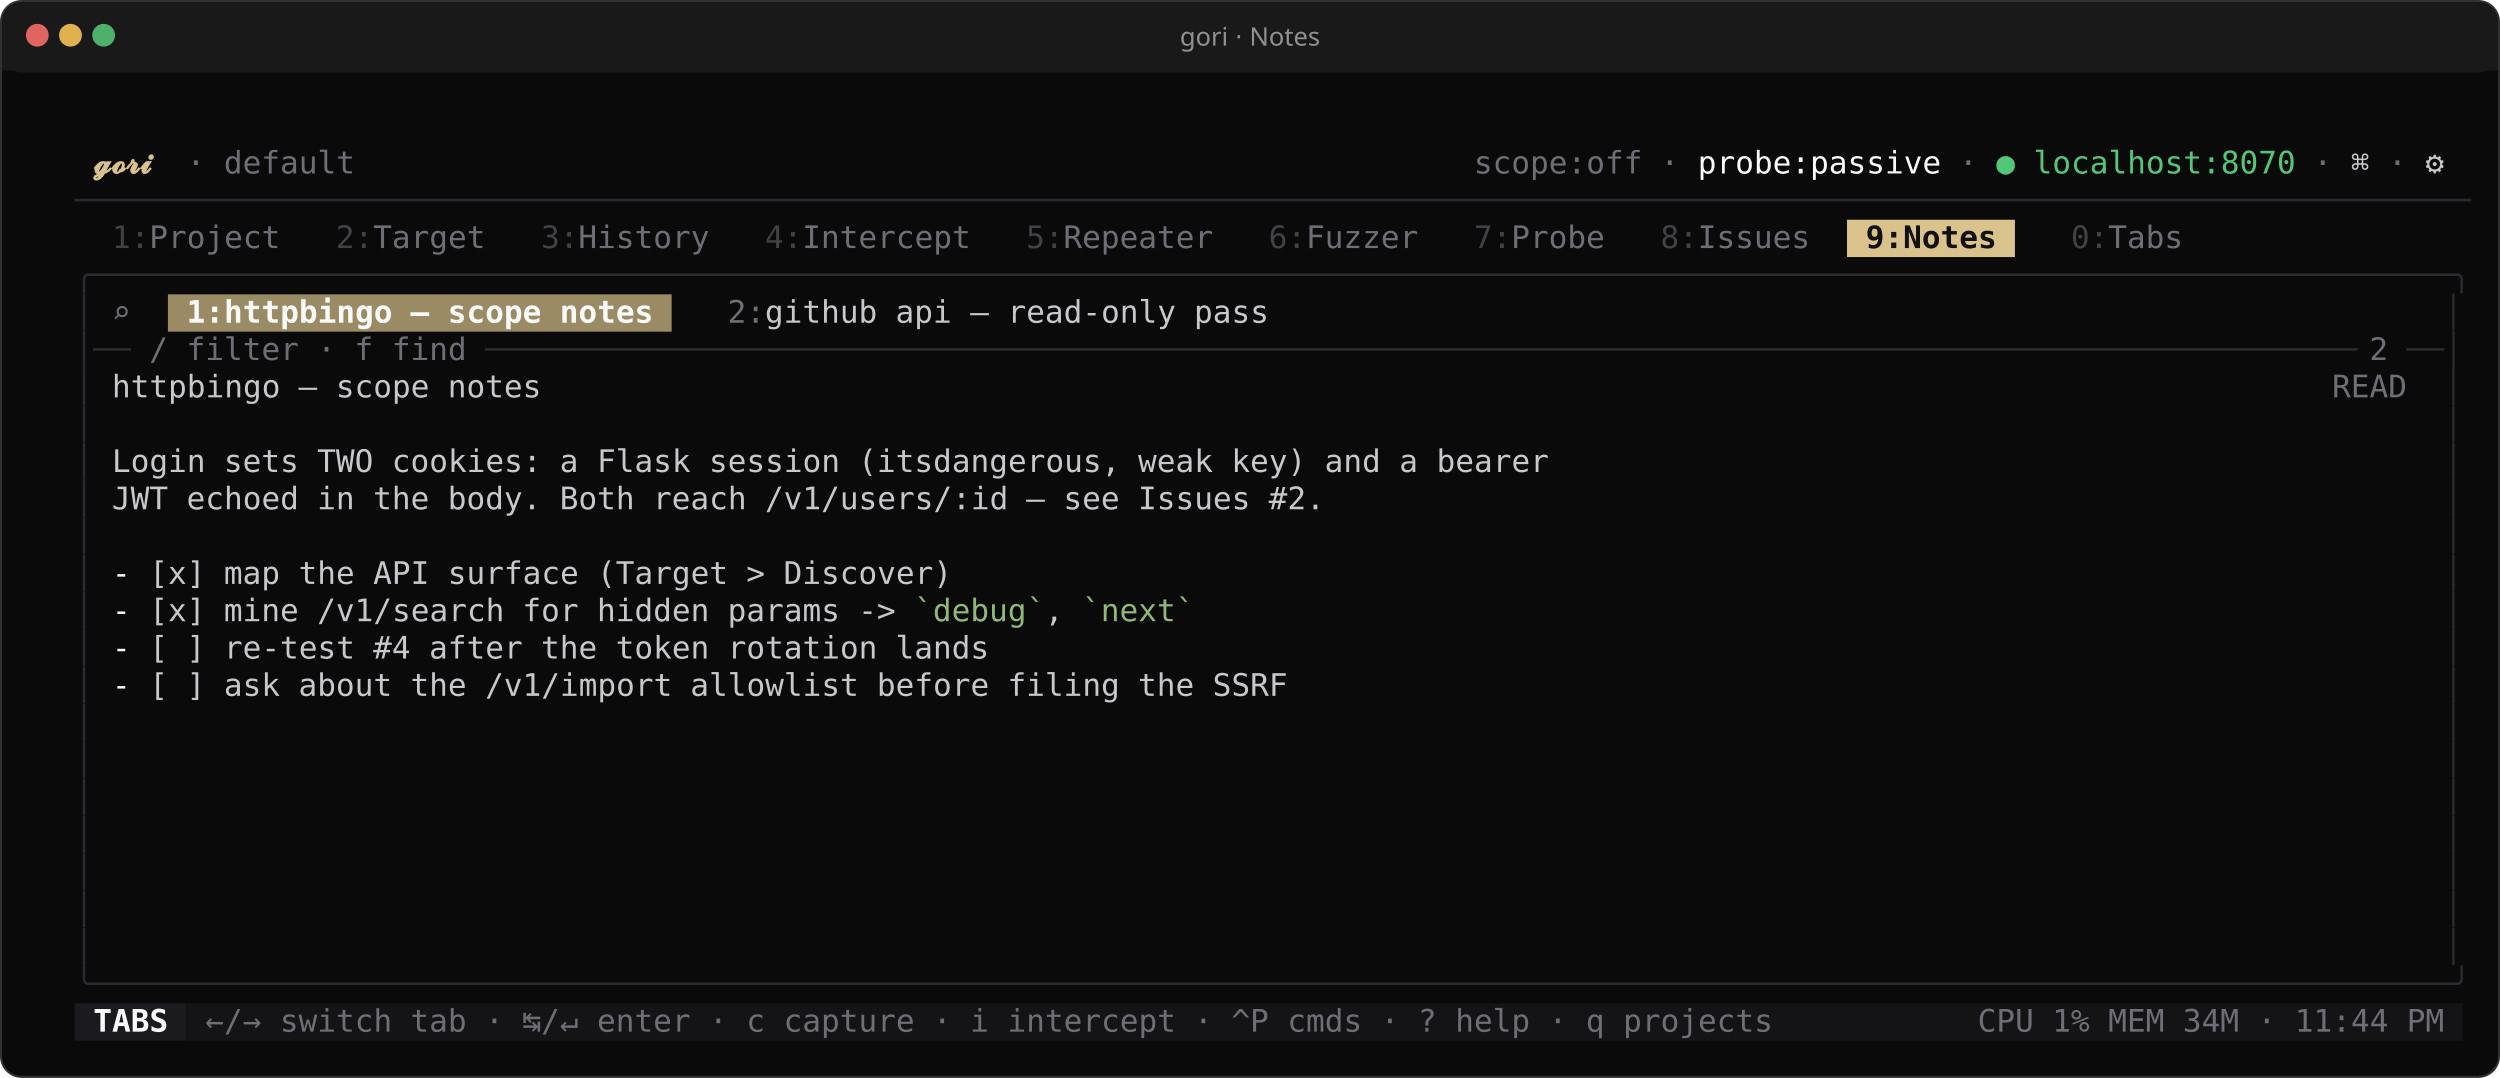
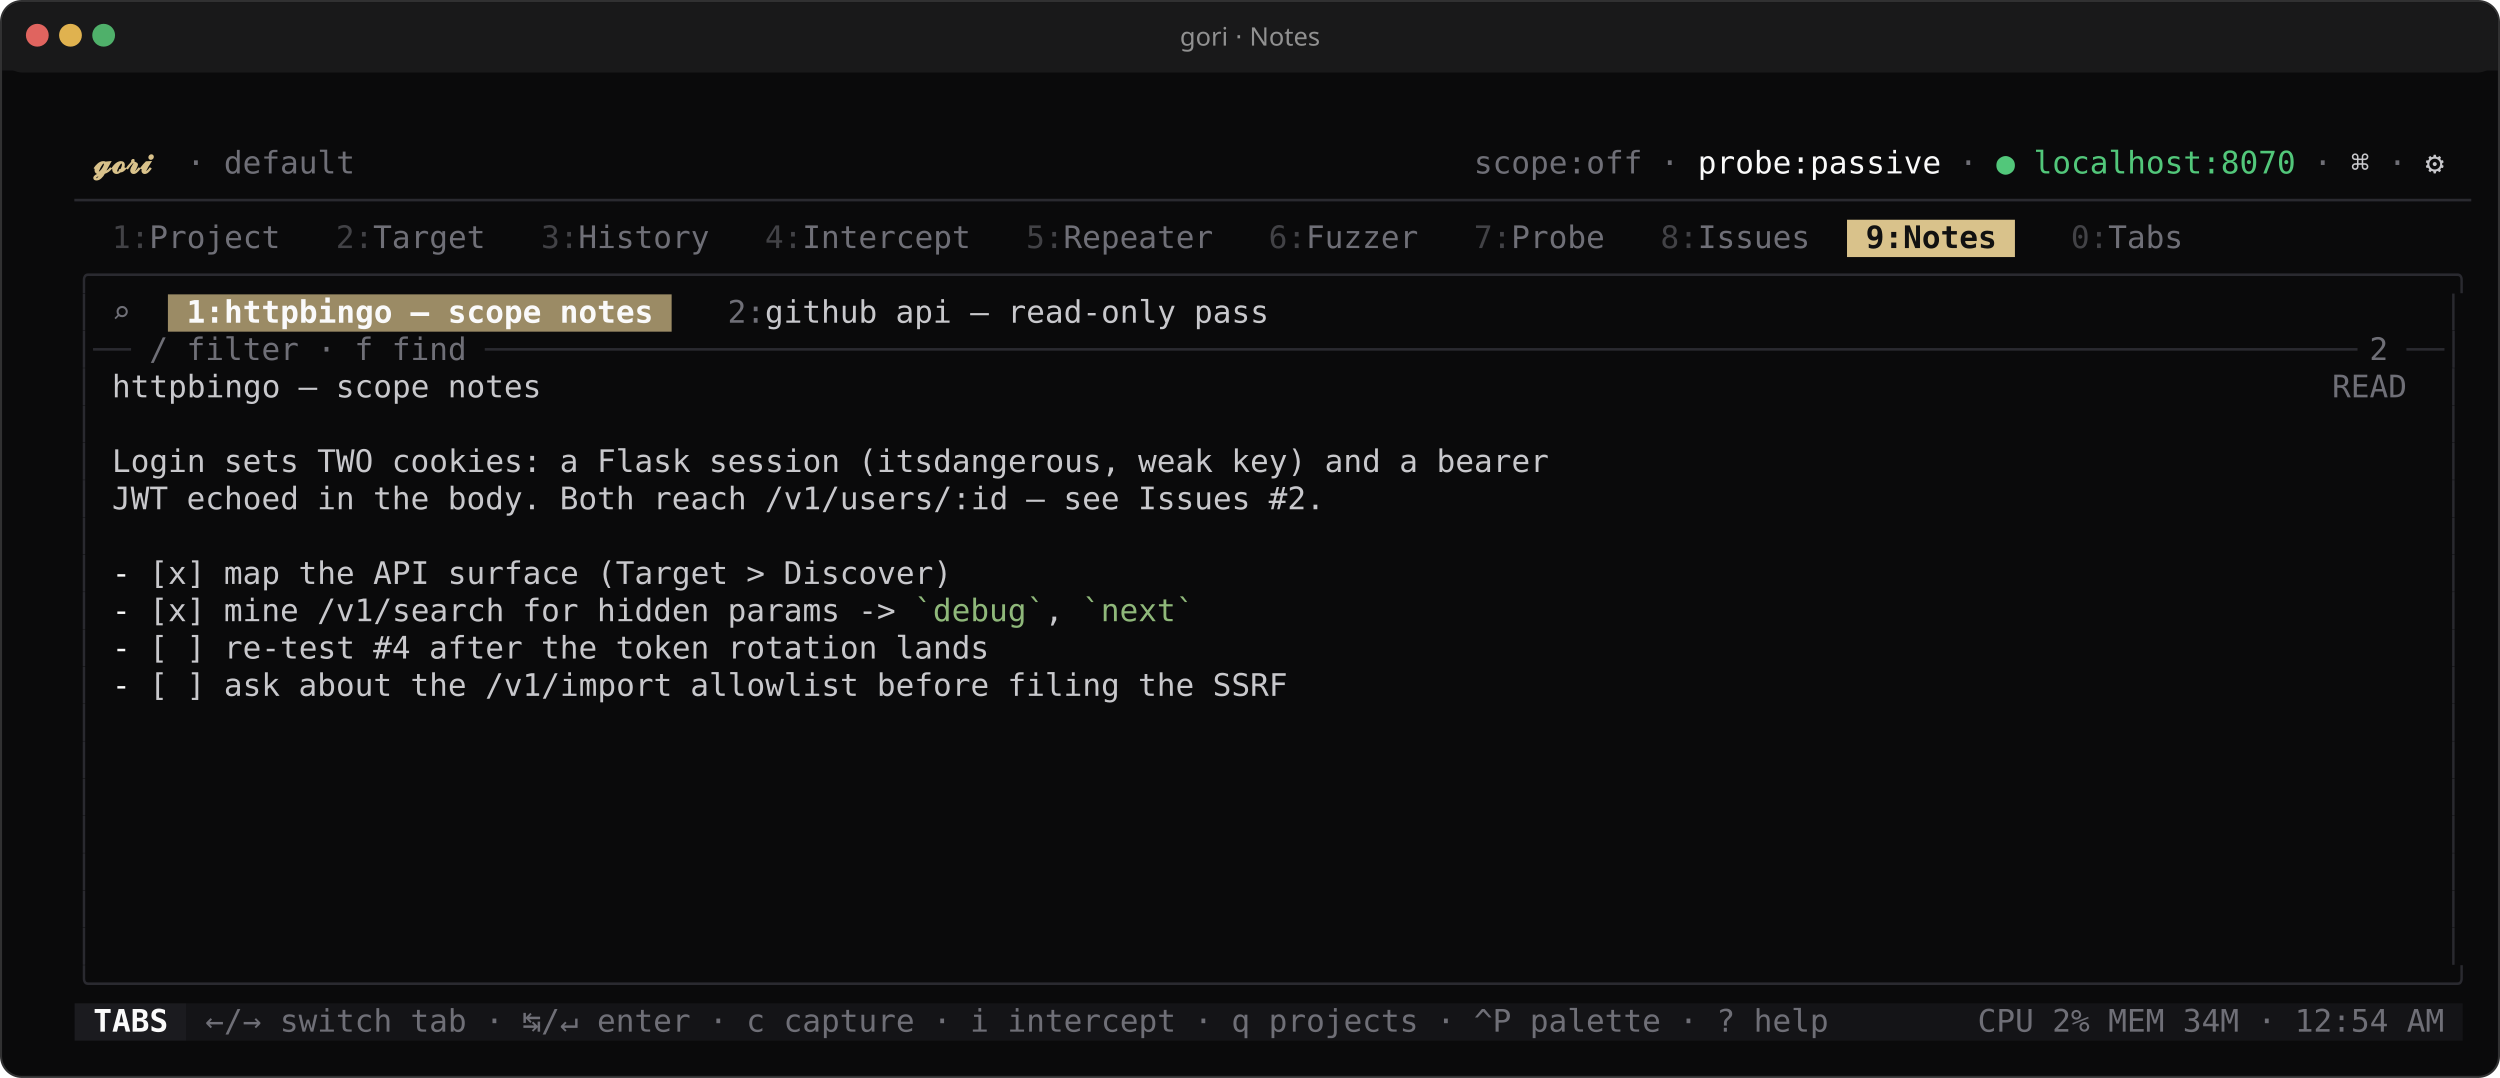
<svg xmlns="http://www.w3.org/2000/svg" width="1206" height="520" viewBox="0 0 1206.0 520.0" font-family="ui-monospace,'SF Mono','JetBrains Mono',Menlo,Consolas,monospace" font-size="15.0px" role="img" aria-label="gori · Notes">
  <rect x="0.5" y="0.5" width="1205.0" height="519.0" rx="10" ry="10" fill="#0a0a0b" stroke="#313132" stroke-width="1" />
  <rect x="1" y="1" width="1204.0" height="34.0" rx="10" ry="10" fill="#19191a" />
  <rect x="1" y="24.0" width="1204.0" height="10" fill="#19191a" />
  <circle cx="18.0" cy="17.0" r="5.5" fill="#e0645f" />
  <circle cx="34.0" cy="17.0" r="5.5" fill="#e0b24f" />
  <circle cx="50.0" cy="17.0" r="5.5" fill="#4fb06a" />
  <text x="603.0" y="22.0" text-anchor="middle" fill="#919191" font-family="'Apple Symbols','Segoe UI Symbol','Cambria Math','STIX Two Math','Noto Sans Math','DejaVu Sans',ui-monospace,'SF Mono','JetBrains Mono',Menlo,Consolas,monospace" font-size="12.3px">gori · Notes</text>
  <rect x="891.00" y="106.00" width="81.00" height="18.00" fill="#d9c28b" />
  <rect x="81.00" y="142.00" width="243.00" height="18.00" fill="#9b8b65" />
  <rect x="36.00" y="484.00" width="54.00" height="18.00" fill="#1b1b1f" />
  <rect x="90.00" y="484.00" width="1098.00" height="18.00" fill="#141417" />
  <text x="45.00" y="83.68" textLength="36.00" lengthAdjust="spacingAndGlyphs" fill="#d9c28b" font-weight="700" xml:space="preserve">𝓰𝓸𝓻𝓲</text>
-   <text x="90.00" y="83.68" textLength="9.00" lengthAdjust="spacingAndGlyphs" fill="#6e6e76" xml:space="preserve">·</text>
-   <text x="108.00" y="83.68" textLength="63.00" lengthAdjust="spacingAndGlyphs" fill="#6e6e76" xml:space="preserve">default</text>
-   <text x="711.00" y="83.68" textLength="81.00" lengthAdjust="spacingAndGlyphs" fill="#6e6e76" xml:space="preserve">scope:off</text>
-   <text x="801.00" y="83.68" textLength="9.00" lengthAdjust="spacingAndGlyphs" fill="#6e6e76" xml:space="preserve">·</text>
+   <text x="90.00" y="83.68" textLength="9.00" lengthAdjust="spacingAndGlyphs" fill="#6f6f77" xml:space="preserve">·</text>
+   <text x="108.00" y="83.68" textLength="63.00" lengthAdjust="spacingAndGlyphs" fill="#6f6f77" xml:space="preserve">default</text>
+   <text x="711.00" y="83.68" textLength="81.00" lengthAdjust="spacingAndGlyphs" fill="#6f6f77" xml:space="preserve">scope:off</text>
+   <text x="801.00" y="83.68" textLength="9.00" lengthAdjust="spacingAndGlyphs" fill="#6f6f77" xml:space="preserve">·</text>
  <text x="819.00" y="83.68" textLength="117.00" lengthAdjust="spacingAndGlyphs" fill="#fafafa" xml:space="preserve">probe:passive</text>
-   <text x="945.00" y="83.68" textLength="9.00" lengthAdjust="spacingAndGlyphs" fill="#6e6e76" xml:space="preserve">·</text>
+   <text x="945.00" y="83.68" textLength="9.00" lengthAdjust="spacingAndGlyphs" fill="#6f6f77" xml:space="preserve">·</text>
  <text x="963.00" y="83.68" textLength="9.00" lengthAdjust="spacingAndGlyphs" fill="#52c77a" xml:space="preserve">●</text>
  <text x="981.00" y="83.68" textLength="126.00" lengthAdjust="spacingAndGlyphs" fill="#52c77a" xml:space="preserve">localhost:8070</text>
-   <text x="1116.00" y="83.68" textLength="9.00" lengthAdjust="spacingAndGlyphs" fill="#6e6e76" xml:space="preserve">·</text>
+   <text x="1116.00" y="83.68" textLength="9.00" lengthAdjust="spacingAndGlyphs" fill="#6f6f77" xml:space="preserve">·</text>
  <text x="1134.00" y="83.68" textLength="9.00" lengthAdjust="spacingAndGlyphs" fill="#c8c8cc" xml:space="preserve">⌘</text>
-   <text x="1152.00" y="83.68" textLength="9.00" lengthAdjust="spacingAndGlyphs" fill="#6e6e76" xml:space="preserve">·</text>
+   <text x="1152.00" y="83.68" textLength="9.00" lengthAdjust="spacingAndGlyphs" fill="#6f6f77" xml:space="preserve">·</text>
  <text x="1170.00" y="83.68" textLength="9.00" lengthAdjust="spacingAndGlyphs" fill="#c8c8cc" xml:space="preserve">⚙</text>
  <text x="36.00" y="101.68" textLength="1152.00" lengthAdjust="spacingAndGlyphs" fill="#2a2a30" xml:space="preserve">────────────────────────────────────────────────────────────────────────────────────────────────────────────────────────────────</text>
-   <text x="54.00" y="119.68" textLength="18.00" lengthAdjust="spacingAndGlyphs" fill="#414146" xml:space="preserve">1:</text>
-   <text x="72.00" y="119.68" textLength="63.00" lengthAdjust="spacingAndGlyphs" fill="#6e6e76" xml:space="preserve">Project</text>
-   <text x="162.00" y="119.68" textLength="18.00" lengthAdjust="spacingAndGlyphs" fill="#414146" xml:space="preserve">2:</text>
-   <text x="180.00" y="119.68" textLength="54.00" lengthAdjust="spacingAndGlyphs" fill="#6e6e76" xml:space="preserve">Target</text>
-   <text x="261.00" y="119.68" textLength="18.00" lengthAdjust="spacingAndGlyphs" fill="#414146" xml:space="preserve">3:</text>
-   <text x="279.00" y="119.68" textLength="63.00" lengthAdjust="spacingAndGlyphs" fill="#6e6e76" xml:space="preserve">History</text>
-   <text x="369.00" y="119.68" textLength="18.00" lengthAdjust="spacingAndGlyphs" fill="#414146" xml:space="preserve">4:</text>
-   <text x="387.00" y="119.68" textLength="81.00" lengthAdjust="spacingAndGlyphs" fill="#6e6e76" xml:space="preserve">Intercept</text>
-   <text x="495.00" y="119.68" textLength="18.00" lengthAdjust="spacingAndGlyphs" fill="#414146" xml:space="preserve">5:</text>
-   <text x="513.00" y="119.68" textLength="72.00" lengthAdjust="spacingAndGlyphs" fill="#6e6e76" xml:space="preserve">Repeater</text>
-   <text x="612.00" y="119.68" textLength="18.00" lengthAdjust="spacingAndGlyphs" fill="#414146" xml:space="preserve">6:</text>
-   <text x="630.00" y="119.68" textLength="54.00" lengthAdjust="spacingAndGlyphs" fill="#6e6e76" xml:space="preserve">Fuzzer</text>
-   <text x="711.00" y="119.68" textLength="18.00" lengthAdjust="spacingAndGlyphs" fill="#414146" xml:space="preserve">7:</text>
-   <text x="729.00" y="119.68" textLength="45.00" lengthAdjust="spacingAndGlyphs" fill="#6e6e76" xml:space="preserve">Probe</text>
-   <text x="801.00" y="119.68" textLength="18.00" lengthAdjust="spacingAndGlyphs" fill="#414146" xml:space="preserve">8:</text>
-   <text x="819.00" y="119.68" textLength="54.00" lengthAdjust="spacingAndGlyphs" fill="#6e6e76" xml:space="preserve">Issues</text>
+   <text x="54.00" y="119.68" textLength="18.00" lengthAdjust="spacingAndGlyphs" fill="#424246" xml:space="preserve">1:</text>
+   <text x="72.00" y="119.68" textLength="63.00" lengthAdjust="spacingAndGlyphs" fill="#6f6f77" xml:space="preserve">Project</text>
+   <text x="162.00" y="119.68" textLength="18.00" lengthAdjust="spacingAndGlyphs" fill="#424246" xml:space="preserve">2:</text>
+   <text x="180.00" y="119.68" textLength="54.00" lengthAdjust="spacingAndGlyphs" fill="#6f6f77" xml:space="preserve">Target</text>
+   <text x="261.00" y="119.68" textLength="18.00" lengthAdjust="spacingAndGlyphs" fill="#424246" xml:space="preserve">3:</text>
+   <text x="279.00" y="119.68" textLength="63.00" lengthAdjust="spacingAndGlyphs" fill="#6f6f77" xml:space="preserve">History</text>
+   <text x="369.00" y="119.68" textLength="18.00" lengthAdjust="spacingAndGlyphs" fill="#424246" xml:space="preserve">4:</text>
+   <text x="387.00" y="119.68" textLength="81.00" lengthAdjust="spacingAndGlyphs" fill="#6f6f77" xml:space="preserve">Intercept</text>
+   <text x="495.00" y="119.68" textLength="18.00" lengthAdjust="spacingAndGlyphs" fill="#424246" xml:space="preserve">5:</text>
+   <text x="513.00" y="119.68" textLength="72.00" lengthAdjust="spacingAndGlyphs" fill="#6f6f77" xml:space="preserve">Repeater</text>
+   <text x="612.00" y="119.68" textLength="18.00" lengthAdjust="spacingAndGlyphs" fill="#424246" xml:space="preserve">6:</text>
+   <text x="630.00" y="119.68" textLength="54.00" lengthAdjust="spacingAndGlyphs" fill="#6f6f77" xml:space="preserve">Fuzzer</text>
+   <text x="711.00" y="119.68" textLength="18.00" lengthAdjust="spacingAndGlyphs" fill="#424246" xml:space="preserve">7:</text>
+   <text x="729.00" y="119.68" textLength="45.00" lengthAdjust="spacingAndGlyphs" fill="#6f6f77" xml:space="preserve">Probe</text>
+   <text x="801.00" y="119.68" textLength="18.00" lengthAdjust="spacingAndGlyphs" fill="#424246" xml:space="preserve">8:</text>
+   <text x="819.00" y="119.68" textLength="54.00" lengthAdjust="spacingAndGlyphs" fill="#6f6f77" xml:space="preserve">Issues</text>
  <text x="900.00" y="119.68" textLength="63.00" lengthAdjust="spacingAndGlyphs" fill="#111111" font-weight="700" xml:space="preserve">9:Notes</text>
-   <text x="999.00" y="119.68" textLength="18.00" lengthAdjust="spacingAndGlyphs" fill="#414146" xml:space="preserve">0:</text>
-   <text x="1017.00" y="119.68" textLength="36.00" lengthAdjust="spacingAndGlyphs" fill="#6e6e76" xml:space="preserve">Tabs</text>
+   <text x="999.00" y="119.68" textLength="18.00" lengthAdjust="spacingAndGlyphs" fill="#424246" xml:space="preserve">0:</text>
+   <text x="1017.00" y="119.68" textLength="36.00" lengthAdjust="spacingAndGlyphs" fill="#6f6f77" xml:space="preserve">Tabs</text>
  <text x="36.00" y="137.68" textLength="1152.00" lengthAdjust="spacingAndGlyphs" fill="#2a2a30" xml:space="preserve">╭──────────────────────────────────────────────────────────────────────────────────────────────────────────────────────────────╮</text>
  <text x="36.00" y="155.68" textLength="9.00" lengthAdjust="spacingAndGlyphs" fill="#2a2a30" xml:space="preserve">│</text>
-   <text x="54.00" y="155.68" textLength="9.00" lengthAdjust="spacingAndGlyphs" fill="#6e6e76" xml:space="preserve">⌕</text>
+   <text x="54.00" y="155.68" textLength="9.00" lengthAdjust="spacingAndGlyphs" fill="#6f6f77" xml:space="preserve">⌕</text>
  <text x="90.00" y="155.68" textLength="99.00" lengthAdjust="spacingAndGlyphs" fill="#fafafa" font-weight="700" xml:space="preserve">1:httpbingo</text>
  <text x="198.00" y="155.68" textLength="9.00" lengthAdjust="spacingAndGlyphs" fill="#fafafa" font-weight="700" xml:space="preserve">—</text>
  <text x="216.00" y="155.68" textLength="45.00" lengthAdjust="spacingAndGlyphs" fill="#fafafa" font-weight="700" xml:space="preserve">scope</text>
  <text x="270.00" y="155.68" textLength="45.00" lengthAdjust="spacingAndGlyphs" fill="#fafafa" font-weight="700" xml:space="preserve">notes</text>
-   <text x="351.00" y="155.68" textLength="18.00" lengthAdjust="spacingAndGlyphs" fill="#6e6e76" xml:space="preserve">2:</text>
+   <text x="351.00" y="155.68" textLength="18.00" lengthAdjust="spacingAndGlyphs" fill="#6f6f77" xml:space="preserve">2:</text>
  <text x="369.00" y="155.68" textLength="54.00" lengthAdjust="spacingAndGlyphs" fill="#c8c8cc" xml:space="preserve">github</text>
  <text x="432.00" y="155.68" textLength="27.00" lengthAdjust="spacingAndGlyphs" fill="#c8c8cc" xml:space="preserve">api</text>
  <text x="468.00" y="155.68" textLength="9.00" lengthAdjust="spacingAndGlyphs" fill="#c8c8cc" xml:space="preserve">—</text>
  <text x="486.00" y="155.68" textLength="81.00" lengthAdjust="spacingAndGlyphs" fill="#c8c8cc" xml:space="preserve">read-only</text>
  <text x="576.00" y="155.68" textLength="36.00" lengthAdjust="spacingAndGlyphs" fill="#c8c8cc" xml:space="preserve">pass</text>
  <text x="1179.00" y="155.68" textLength="9.00" lengthAdjust="spacingAndGlyphs" fill="#2a2a30" xml:space="preserve">│</text>
  <text x="36.00" y="173.68" textLength="27.00" lengthAdjust="spacingAndGlyphs" fill="#2a2a30" xml:space="preserve">│──</text>
-   <text x="72.00" y="173.68" textLength="9.00" lengthAdjust="spacingAndGlyphs" fill="#6e6e76" xml:space="preserve">/</text>
-   <text x="90.00" y="173.68" textLength="54.00" lengthAdjust="spacingAndGlyphs" fill="#6e6e76" xml:space="preserve">filter</text>
-   <text x="153.00" y="173.68" textLength="9.00" lengthAdjust="spacingAndGlyphs" fill="#6e6e76" xml:space="preserve">·</text>
-   <text x="171.00" y="173.68" textLength="9.00" lengthAdjust="spacingAndGlyphs" fill="#6e6e76" xml:space="preserve">f</text>
-   <text x="189.00" y="173.68" textLength="36.00" lengthAdjust="spacingAndGlyphs" fill="#6e6e76" xml:space="preserve">find</text>
+   <text x="72.00" y="173.68" textLength="9.00" lengthAdjust="spacingAndGlyphs" fill="#6f6f77" xml:space="preserve">/</text>
+   <text x="90.00" y="173.68" textLength="54.00" lengthAdjust="spacingAndGlyphs" fill="#6f6f77" xml:space="preserve">filter</text>
+   <text x="153.00" y="173.68" textLength="9.00" lengthAdjust="spacingAndGlyphs" fill="#6f6f77" xml:space="preserve">·</text>
+   <text x="171.00" y="173.68" textLength="9.00" lengthAdjust="spacingAndGlyphs" fill="#6f6f77" xml:space="preserve">f</text>
+   <text x="189.00" y="173.68" textLength="36.00" lengthAdjust="spacingAndGlyphs" fill="#6f6f77" xml:space="preserve">find</text>
  <text x="234.00" y="173.68" textLength="900.00" lengthAdjust="spacingAndGlyphs" fill="#2a2a30" xml:space="preserve">────────────────────────────────────────────────────────────────────────────────────────────────────</text>
-   <text x="1143.00" y="173.68" textLength="9.00" lengthAdjust="spacingAndGlyphs" fill="#6e6e76" xml:space="preserve">2</text>
+   <text x="1143.00" y="173.68" textLength="9.00" lengthAdjust="spacingAndGlyphs" fill="#6f6f77" xml:space="preserve">2</text>
  <text x="1161.00" y="173.68" textLength="27.00" lengthAdjust="spacingAndGlyphs" fill="#2a2a30" xml:space="preserve">──│</text>
  <text x="36.00" y="191.68" textLength="9.00" lengthAdjust="spacingAndGlyphs" fill="#2a2a30" xml:space="preserve">│</text>
  <text x="54.00" y="191.68" textLength="81.00" lengthAdjust="spacingAndGlyphs" fill="#c8c8cc" xml:space="preserve">httpbingo</text>
  <text x="144.00" y="191.68" textLength="9.00" lengthAdjust="spacingAndGlyphs" fill="#c8c8cc" xml:space="preserve">—</text>
  <text x="162.00" y="191.68" textLength="45.00" lengthAdjust="spacingAndGlyphs" fill="#c8c8cc" xml:space="preserve">scope</text>
  <text x="216.00" y="191.68" textLength="45.00" lengthAdjust="spacingAndGlyphs" fill="#c8c8cc" xml:space="preserve">notes</text>
-   <text x="1125.00" y="191.68" textLength="36.00" lengthAdjust="spacingAndGlyphs" fill="#6e6e76" xml:space="preserve">READ</text>
+   <text x="1125.00" y="191.68" textLength="36.00" lengthAdjust="spacingAndGlyphs" fill="#6f6f77" xml:space="preserve">READ</text>
  <text x="1179.00" y="191.68" textLength="9.00" lengthAdjust="spacingAndGlyphs" fill="#2a2a30" xml:space="preserve">│</text>
  <text x="36.00" y="209.68" textLength="9.00" lengthAdjust="spacingAndGlyphs" fill="#2a2a30" xml:space="preserve">│</text>
  <text x="1179.00" y="209.68" textLength="9.00" lengthAdjust="spacingAndGlyphs" fill="#2a2a30" xml:space="preserve">│</text>
  <text x="36.00" y="227.68" textLength="9.00" lengthAdjust="spacingAndGlyphs" fill="#2a2a30" xml:space="preserve">│</text>
  <text x="54.00" y="227.68" textLength="45.00" lengthAdjust="spacingAndGlyphs" fill="#c8c8cc" xml:space="preserve">Login</text>
  <text x="108.00" y="227.68" textLength="36.00" lengthAdjust="spacingAndGlyphs" fill="#c8c8cc" xml:space="preserve">sets</text>
  <text x="153.00" y="227.68" textLength="27.00" lengthAdjust="spacingAndGlyphs" fill="#c8c8cc" xml:space="preserve">TWO</text>
  <text x="189.00" y="227.68" textLength="72.00" lengthAdjust="spacingAndGlyphs" fill="#c8c8cc" xml:space="preserve">cookies:</text>
  <text x="270.00" y="227.68" textLength="9.00" lengthAdjust="spacingAndGlyphs" fill="#c8c8cc" xml:space="preserve">a</text>
  <text x="288.00" y="227.68" textLength="45.00" lengthAdjust="spacingAndGlyphs" fill="#c8c8cc" xml:space="preserve">Flask</text>
  <text x="342.00" y="227.68" textLength="63.00" lengthAdjust="spacingAndGlyphs" fill="#c8c8cc" xml:space="preserve">session</text>
  <text x="414.00" y="227.68" textLength="126.00" lengthAdjust="spacingAndGlyphs" fill="#c8c8cc" xml:space="preserve">(itsdangerous,</text>
  <text x="549.00" y="227.68" textLength="36.00" lengthAdjust="spacingAndGlyphs" fill="#c8c8cc" xml:space="preserve">weak</text>
  <text x="594.00" y="227.68" textLength="36.00" lengthAdjust="spacingAndGlyphs" fill="#c8c8cc" xml:space="preserve">key)</text>
  <text x="639.00" y="227.68" textLength="27.00" lengthAdjust="spacingAndGlyphs" fill="#c8c8cc" xml:space="preserve">and</text>
  <text x="675.00" y="227.68" textLength="9.00" lengthAdjust="spacingAndGlyphs" fill="#c8c8cc" xml:space="preserve">a</text>
  <text x="693.00" y="227.68" textLength="54.00" lengthAdjust="spacingAndGlyphs" fill="#c8c8cc" xml:space="preserve">bearer</text>
  <text x="1179.00" y="227.68" textLength="9.00" lengthAdjust="spacingAndGlyphs" fill="#2a2a30" xml:space="preserve">│</text>
  <text x="36.00" y="245.68" textLength="9.00" lengthAdjust="spacingAndGlyphs" fill="#2a2a30" xml:space="preserve">│</text>
  <text x="54.00" y="245.68" textLength="27.00" lengthAdjust="spacingAndGlyphs" fill="#c8c8cc" xml:space="preserve">JWT</text>
  <text x="90.00" y="245.68" textLength="54.00" lengthAdjust="spacingAndGlyphs" fill="#c8c8cc" xml:space="preserve">echoed</text>
  <text x="153.00" y="245.68" textLength="18.00" lengthAdjust="spacingAndGlyphs" fill="#c8c8cc" xml:space="preserve">in</text>
  <text x="180.00" y="245.68" textLength="27.00" lengthAdjust="spacingAndGlyphs" fill="#c8c8cc" xml:space="preserve">the</text>
  <text x="216.00" y="245.68" textLength="45.00" lengthAdjust="spacingAndGlyphs" fill="#c8c8cc" xml:space="preserve">body.</text>
  <text x="270.00" y="245.68" textLength="36.00" lengthAdjust="spacingAndGlyphs" fill="#c8c8cc" xml:space="preserve">Both</text>
  <text x="315.00" y="245.68" textLength="45.00" lengthAdjust="spacingAndGlyphs" fill="#c8c8cc" xml:space="preserve">reach</text>
  <text x="369.00" y="245.68" textLength="117.00" lengthAdjust="spacingAndGlyphs" fill="#c8c8cc" xml:space="preserve">/v1/users/:id</text>
  <text x="495.00" y="245.68" textLength="9.00" lengthAdjust="spacingAndGlyphs" fill="#c8c8cc" xml:space="preserve">—</text>
  <text x="513.00" y="245.68" textLength="27.00" lengthAdjust="spacingAndGlyphs" fill="#c8c8cc" xml:space="preserve">see</text>
  <text x="549.00" y="245.68" textLength="54.00" lengthAdjust="spacingAndGlyphs" fill="#c8c8cc" xml:space="preserve">Issues</text>
  <text x="612.00" y="245.68" textLength="27.00" lengthAdjust="spacingAndGlyphs" fill="#c8c8cc" xml:space="preserve">#2.</text>
  <text x="1179.00" y="245.68" textLength="9.00" lengthAdjust="spacingAndGlyphs" fill="#2a2a30" xml:space="preserve">│</text>
  <text x="36.00" y="263.68" textLength="9.00" lengthAdjust="spacingAndGlyphs" fill="#2a2a30" xml:space="preserve">│</text>
  <text x="1179.00" y="263.68" textLength="9.00" lengthAdjust="spacingAndGlyphs" fill="#2a2a30" xml:space="preserve">│</text>
  <text x="36.00" y="281.68" textLength="9.00" lengthAdjust="spacingAndGlyphs" fill="#2a2a30" xml:space="preserve">│</text>
  <text x="54.00" y="281.68" textLength="9.00" lengthAdjust="spacingAndGlyphs" fill="#fafafa" xml:space="preserve">-</text>
  <text x="72.00" y="281.68" textLength="27.00" lengthAdjust="spacingAndGlyphs" fill="#c8c8cc" xml:space="preserve">[x]</text>
  <text x="108.00" y="281.68" textLength="27.00" lengthAdjust="spacingAndGlyphs" fill="#c8c8cc" xml:space="preserve">map</text>
  <text x="144.00" y="281.68" textLength="27.00" lengthAdjust="spacingAndGlyphs" fill="#c8c8cc" xml:space="preserve">the</text>
  <text x="180.00" y="281.68" textLength="27.00" lengthAdjust="spacingAndGlyphs" fill="#c8c8cc" xml:space="preserve">API</text>
  <text x="216.00" y="281.68" textLength="63.00" lengthAdjust="spacingAndGlyphs" fill="#c8c8cc" xml:space="preserve">surface</text>
  <text x="288.00" y="281.68" textLength="63.00" lengthAdjust="spacingAndGlyphs" fill="#c8c8cc" xml:space="preserve">(Target</text>
  <text x="360.00" y="281.68" textLength="9.00" lengthAdjust="spacingAndGlyphs" fill="#c8c8cc" xml:space="preserve">&gt;</text>
  <text x="378.00" y="281.68" textLength="81.00" lengthAdjust="spacingAndGlyphs" fill="#c8c8cc" xml:space="preserve">Discover)</text>
  <text x="1179.00" y="281.68" textLength="9.00" lengthAdjust="spacingAndGlyphs" fill="#2a2a30" xml:space="preserve">│</text>
  <text x="36.00" y="299.68" textLength="9.00" lengthAdjust="spacingAndGlyphs" fill="#2a2a30" xml:space="preserve">│</text>
  <text x="54.00" y="299.68" textLength="9.00" lengthAdjust="spacingAndGlyphs" fill="#fafafa" xml:space="preserve">-</text>
  <text x="72.00" y="299.68" textLength="27.00" lengthAdjust="spacingAndGlyphs" fill="#c8c8cc" xml:space="preserve">[x]</text>
  <text x="108.00" y="299.68" textLength="36.00" lengthAdjust="spacingAndGlyphs" fill="#c8c8cc" xml:space="preserve">mine</text>
  <text x="153.00" y="299.68" textLength="90.00" lengthAdjust="spacingAndGlyphs" fill="#c8c8cc" xml:space="preserve">/v1/search</text>
  <text x="252.00" y="299.68" textLength="27.00" lengthAdjust="spacingAndGlyphs" fill="#c8c8cc" xml:space="preserve">for</text>
  <text x="288.00" y="299.68" textLength="54.00" lengthAdjust="spacingAndGlyphs" fill="#c8c8cc" xml:space="preserve">hidden</text>
  <text x="351.00" y="299.68" textLength="54.00" lengthAdjust="spacingAndGlyphs" fill="#c8c8cc" xml:space="preserve">params</text>
  <text x="414.00" y="299.68" textLength="18.00" lengthAdjust="spacingAndGlyphs" fill="#c8c8cc" xml:space="preserve">-&gt;</text>
  <text x="441.00" y="299.68" textLength="63.00" lengthAdjust="spacingAndGlyphs" fill="#8fb87a" xml:space="preserve">`debug`</text>
  <text x="504.00" y="299.68" textLength="9.00" lengthAdjust="spacingAndGlyphs" fill="#c8c8cc" xml:space="preserve">,</text>
  <text x="522.00" y="299.68" textLength="54.00" lengthAdjust="spacingAndGlyphs" fill="#8fb87a" xml:space="preserve">`next`</text>
  <text x="1179.00" y="299.68" textLength="9.00" lengthAdjust="spacingAndGlyphs" fill="#2a2a30" xml:space="preserve">│</text>
  <text x="36.00" y="317.68" textLength="9.00" lengthAdjust="spacingAndGlyphs" fill="#2a2a30" xml:space="preserve">│</text>
  <text x="54.00" y="317.68" textLength="9.00" lengthAdjust="spacingAndGlyphs" fill="#fafafa" xml:space="preserve">-</text>
  <text x="72.00" y="317.68" textLength="9.00" lengthAdjust="spacingAndGlyphs" fill="#c8c8cc" xml:space="preserve">[</text>
  <text x="90.00" y="317.68" textLength="9.00" lengthAdjust="spacingAndGlyphs" fill="#c8c8cc" xml:space="preserve">]</text>
  <text x="108.00" y="317.68" textLength="63.00" lengthAdjust="spacingAndGlyphs" fill="#c8c8cc" xml:space="preserve">re-test</text>
  <text x="180.00" y="317.68" textLength="18.00" lengthAdjust="spacingAndGlyphs" fill="#c8c8cc" xml:space="preserve">#4</text>
  <text x="207.00" y="317.68" textLength="45.00" lengthAdjust="spacingAndGlyphs" fill="#c8c8cc" xml:space="preserve">after</text>
  <text x="261.00" y="317.68" textLength="27.00" lengthAdjust="spacingAndGlyphs" fill="#c8c8cc" xml:space="preserve">the</text>
  <text x="297.00" y="317.68" textLength="45.00" lengthAdjust="spacingAndGlyphs" fill="#c8c8cc" xml:space="preserve">token</text>
  <text x="351.00" y="317.68" textLength="72.00" lengthAdjust="spacingAndGlyphs" fill="#c8c8cc" xml:space="preserve">rotation</text>
  <text x="432.00" y="317.68" textLength="45.00" lengthAdjust="spacingAndGlyphs" fill="#c8c8cc" xml:space="preserve">lands</text>
  <text x="1179.00" y="317.68" textLength="9.00" lengthAdjust="spacingAndGlyphs" fill="#2a2a30" xml:space="preserve">│</text>
  <text x="36.00" y="335.68" textLength="9.00" lengthAdjust="spacingAndGlyphs" fill="#2a2a30" xml:space="preserve">│</text>
  <text x="54.00" y="335.68" textLength="9.00" lengthAdjust="spacingAndGlyphs" fill="#fafafa" xml:space="preserve">-</text>
  <text x="72.00" y="335.68" textLength="9.00" lengthAdjust="spacingAndGlyphs" fill="#c8c8cc" xml:space="preserve">[</text>
  <text x="90.00" y="335.68" textLength="9.00" lengthAdjust="spacingAndGlyphs" fill="#c8c8cc" xml:space="preserve">]</text>
  <text x="108.00" y="335.68" textLength="27.00" lengthAdjust="spacingAndGlyphs" fill="#c8c8cc" xml:space="preserve">ask</text>
  <text x="144.00" y="335.68" textLength="45.00" lengthAdjust="spacingAndGlyphs" fill="#c8c8cc" xml:space="preserve">about</text>
  <text x="198.00" y="335.68" textLength="27.00" lengthAdjust="spacingAndGlyphs" fill="#c8c8cc" xml:space="preserve">the</text>
  <text x="234.00" y="335.68" textLength="90.00" lengthAdjust="spacingAndGlyphs" fill="#c8c8cc" xml:space="preserve">/v1/import</text>
  <text x="333.00" y="335.68" textLength="81.00" lengthAdjust="spacingAndGlyphs" fill="#c8c8cc" xml:space="preserve">allowlist</text>
  <text x="423.00" y="335.68" textLength="54.00" lengthAdjust="spacingAndGlyphs" fill="#c8c8cc" xml:space="preserve">before</text>
  <text x="486.00" y="335.68" textLength="54.00" lengthAdjust="spacingAndGlyphs" fill="#c8c8cc" xml:space="preserve">filing</text>
  <text x="549.00" y="335.68" textLength="27.00" lengthAdjust="spacingAndGlyphs" fill="#c8c8cc" xml:space="preserve">the</text>
  <text x="585.00" y="335.68" textLength="36.00" lengthAdjust="spacingAndGlyphs" fill="#c8c8cc" xml:space="preserve">SSRF</text>
  <text x="1179.00" y="335.68" textLength="9.00" lengthAdjust="spacingAndGlyphs" fill="#2a2a30" xml:space="preserve">│</text>
  <text x="36.00" y="353.68" textLength="9.00" lengthAdjust="spacingAndGlyphs" fill="#2a2a30" xml:space="preserve">│</text>
  <text x="1179.00" y="353.68" textLength="9.00" lengthAdjust="spacingAndGlyphs" fill="#2a2a30" xml:space="preserve">│</text>
  <text x="36.00" y="371.68" textLength="9.00" lengthAdjust="spacingAndGlyphs" fill="#2a2a30" xml:space="preserve">│</text>
  <text x="1179.00" y="371.68" textLength="9.00" lengthAdjust="spacingAndGlyphs" fill="#2a2a30" xml:space="preserve">│</text>
  <text x="36.00" y="389.68" textLength="9.00" lengthAdjust="spacingAndGlyphs" fill="#2a2a30" xml:space="preserve">│</text>
  <text x="1179.00" y="389.68" textLength="9.00" lengthAdjust="spacingAndGlyphs" fill="#2a2a30" xml:space="preserve">│</text>
  <text x="36.00" y="407.68" textLength="9.00" lengthAdjust="spacingAndGlyphs" fill="#2a2a30" xml:space="preserve">│</text>
  <text x="1179.00" y="407.68" textLength="9.00" lengthAdjust="spacingAndGlyphs" fill="#2a2a30" xml:space="preserve">│</text>
  <text x="36.00" y="425.68" textLength="9.00" lengthAdjust="spacingAndGlyphs" fill="#2a2a30" xml:space="preserve">│</text>
  <text x="1179.00" y="425.68" textLength="9.00" lengthAdjust="spacingAndGlyphs" fill="#2a2a30" xml:space="preserve">│</text>
  <text x="36.00" y="443.68" textLength="9.00" lengthAdjust="spacingAndGlyphs" fill="#2a2a30" xml:space="preserve">│</text>
  <text x="1179.00" y="443.68" textLength="9.00" lengthAdjust="spacingAndGlyphs" fill="#2a2a30" xml:space="preserve">│</text>
  <text x="36.00" y="461.68" textLength="9.00" lengthAdjust="spacingAndGlyphs" fill="#2a2a30" xml:space="preserve">│</text>
  <text x="1179.00" y="461.68" textLength="9.00" lengthAdjust="spacingAndGlyphs" fill="#2a2a30" xml:space="preserve">│</text>
  <text x="36.00" y="479.68" textLength="1152.00" lengthAdjust="spacingAndGlyphs" fill="#2a2a30" xml:space="preserve">╰──────────────────────────────────────────────────────────────────────────────────────────────────────────────────────────────╯</text>
  <text x="45.00" y="497.68" textLength="36.00" lengthAdjust="spacingAndGlyphs" fill="#fafafa" font-weight="700" xml:space="preserve">TABS</text>
-   <text x="99.00" y="497.68" textLength="27.00" lengthAdjust="spacingAndGlyphs" fill="#6e6e76" xml:space="preserve">←/→</text>
-   <text x="135.00" y="497.68" textLength="54.00" lengthAdjust="spacingAndGlyphs" fill="#6e6e76" xml:space="preserve">switch</text>
-   <text x="198.00" y="497.68" textLength="27.00" lengthAdjust="spacingAndGlyphs" fill="#6e6e76" xml:space="preserve">tab</text>
-   <text x="234.00" y="497.68" textLength="9.00" lengthAdjust="spacingAndGlyphs" fill="#6e6e76" xml:space="preserve">·</text>
-   <text x="252.00" y="497.68" textLength="27.00" lengthAdjust="spacingAndGlyphs" fill="#6e6e76" xml:space="preserve">↹/↵</text>
-   <text x="288.00" y="497.68" textLength="45.00" lengthAdjust="spacingAndGlyphs" fill="#6e6e76" xml:space="preserve">enter</text>
-   <text x="342.00" y="497.68" textLength="9.00" lengthAdjust="spacingAndGlyphs" fill="#6e6e76" xml:space="preserve">·</text>
-   <text x="360.00" y="497.68" textLength="9.00" lengthAdjust="spacingAndGlyphs" fill="#6e6e76" xml:space="preserve">c</text>
-   <text x="378.00" y="497.68" textLength="63.00" lengthAdjust="spacingAndGlyphs" fill="#6e6e76" xml:space="preserve">capture</text>
-   <text x="450.00" y="497.68" textLength="9.00" lengthAdjust="spacingAndGlyphs" fill="#6e6e76" xml:space="preserve">·</text>
-   <text x="468.00" y="497.68" textLength="9.00" lengthAdjust="spacingAndGlyphs" fill="#6e6e76" xml:space="preserve">i</text>
-   <text x="486.00" y="497.68" textLength="81.00" lengthAdjust="spacingAndGlyphs" fill="#6e6e76" xml:space="preserve">intercept</text>
-   <text x="576.00" y="497.68" textLength="9.00" lengthAdjust="spacingAndGlyphs" fill="#6e6e76" xml:space="preserve">·</text>
-   <text x="594.00" y="497.68" textLength="18.00" lengthAdjust="spacingAndGlyphs" fill="#6e6e76" xml:space="preserve">^P</text>
-   <text x="621.00" y="497.68" textLength="36.00" lengthAdjust="spacingAndGlyphs" fill="#6e6e76" xml:space="preserve">cmds</text>
-   <text x="666.00" y="497.68" textLength="9.00" lengthAdjust="spacingAndGlyphs" fill="#6e6e76" xml:space="preserve">·</text>
-   <text x="684.00" y="497.68" textLength="9.00" lengthAdjust="spacingAndGlyphs" fill="#6e6e76" xml:space="preserve">?</text>
-   <text x="702.00" y="497.68" textLength="36.00" lengthAdjust="spacingAndGlyphs" fill="#6e6e76" xml:space="preserve">help</text>
-   <text x="747.00" y="497.68" textLength="9.00" lengthAdjust="spacingAndGlyphs" fill="#6e6e76" xml:space="preserve">·</text>
-   <text x="765.00" y="497.68" textLength="9.00" lengthAdjust="spacingAndGlyphs" fill="#6e6e76" xml:space="preserve">q</text>
-   <text x="783.00" y="497.68" textLength="72.00" lengthAdjust="spacingAndGlyphs" fill="#6e6e76" xml:space="preserve">projects</text>
-   <text x="954.00" y="497.68" textLength="27.00" lengthAdjust="spacingAndGlyphs" fill="#6e6e76" xml:space="preserve">CPU</text>
-   <text x="990.00" y="497.68" textLength="18.00" lengthAdjust="spacingAndGlyphs" fill="#6e6e76" xml:space="preserve">1%</text>
-   <text x="1017.00" y="497.68" textLength="27.00" lengthAdjust="spacingAndGlyphs" fill="#6e6e76" xml:space="preserve">MEM</text>
-   <text x="1053.00" y="497.68" textLength="27.00" lengthAdjust="spacingAndGlyphs" fill="#6e6e76" xml:space="preserve">34M</text>
-   <text x="1089.00" y="497.68" textLength="9.00" lengthAdjust="spacingAndGlyphs" fill="#6e6e76" xml:space="preserve">·</text>
-   <text x="1107.00" y="497.68" textLength="45.00" lengthAdjust="spacingAndGlyphs" fill="#6e6e76" xml:space="preserve">11:44</text>
-   <text x="1161.00" y="497.68" textLength="18.00" lengthAdjust="spacingAndGlyphs" fill="#6e6e76" xml:space="preserve">PM</text>
+   <text x="99.00" y="497.68" textLength="27.00" lengthAdjust="spacingAndGlyphs" fill="#6f6f77" xml:space="preserve">←/→</text>
+   <text x="135.00" y="497.68" textLength="54.00" lengthAdjust="spacingAndGlyphs" fill="#6f6f77" xml:space="preserve">switch</text>
+   <text x="198.00" y="497.68" textLength="27.00" lengthAdjust="spacingAndGlyphs" fill="#6f6f77" xml:space="preserve">tab</text>
+   <text x="234.00" y="497.68" textLength="9.00" lengthAdjust="spacingAndGlyphs" fill="#6f6f77" xml:space="preserve">·</text>
+   <text x="252.00" y="497.68" textLength="27.00" lengthAdjust="spacingAndGlyphs" fill="#6f6f77" xml:space="preserve">↹/↵</text>
+   <text x="288.00" y="497.68" textLength="45.00" lengthAdjust="spacingAndGlyphs" fill="#6f6f77" xml:space="preserve">enter</text>
+   <text x="342.00" y="497.68" textLength="9.00" lengthAdjust="spacingAndGlyphs" fill="#6f6f77" xml:space="preserve">·</text>
+   <text x="360.00" y="497.68" textLength="9.00" lengthAdjust="spacingAndGlyphs" fill="#6f6f77" xml:space="preserve">c</text>
+   <text x="378.00" y="497.68" textLength="63.00" lengthAdjust="spacingAndGlyphs" fill="#6f6f77" xml:space="preserve">capture</text>
+   <text x="450.00" y="497.68" textLength="9.00" lengthAdjust="spacingAndGlyphs" fill="#6f6f77" xml:space="preserve">·</text>
+   <text x="468.00" y="497.68" textLength="9.00" lengthAdjust="spacingAndGlyphs" fill="#6f6f77" xml:space="preserve">i</text>
+   <text x="486.00" y="497.68" textLength="81.00" lengthAdjust="spacingAndGlyphs" fill="#6f6f77" xml:space="preserve">intercept</text>
+   <text x="576.00" y="497.68" textLength="9.00" lengthAdjust="spacingAndGlyphs" fill="#6f6f77" xml:space="preserve">·</text>
+   <text x="594.00" y="497.68" textLength="9.00" lengthAdjust="spacingAndGlyphs" fill="#6f6f77" xml:space="preserve">q</text>
+   <text x="612.00" y="497.68" textLength="72.00" lengthAdjust="spacingAndGlyphs" fill="#6f6f77" xml:space="preserve">projects</text>
+   <text x="693.00" y="497.68" textLength="9.00" lengthAdjust="spacingAndGlyphs" fill="#6f6f77" xml:space="preserve">·</text>
+   <text x="711.00" y="497.68" textLength="18.00" lengthAdjust="spacingAndGlyphs" fill="#6f6f77" xml:space="preserve">^P</text>
+   <text x="738.00" y="497.68" textLength="63.00" lengthAdjust="spacingAndGlyphs" fill="#6f6f77" xml:space="preserve">palette</text>
+   <text x="810.00" y="497.68" textLength="9.00" lengthAdjust="spacingAndGlyphs" fill="#6f6f77" xml:space="preserve">·</text>
+   <text x="828.00" y="497.68" textLength="9.00" lengthAdjust="spacingAndGlyphs" fill="#6f6f77" xml:space="preserve">?</text>
+   <text x="846.00" y="497.68" textLength="36.00" lengthAdjust="spacingAndGlyphs" fill="#6f6f77" xml:space="preserve">help</text>
+   <text x="954.00" y="497.68" textLength="27.00" lengthAdjust="spacingAndGlyphs" fill="#6f6f77" xml:space="preserve">CPU</text>
+   <text x="990.00" y="497.68" textLength="18.00" lengthAdjust="spacingAndGlyphs" fill="#6f6f77" xml:space="preserve">2%</text>
+   <text x="1017.00" y="497.68" textLength="27.00" lengthAdjust="spacingAndGlyphs" fill="#6f6f77" xml:space="preserve">MEM</text>
+   <text x="1053.00" y="497.68" textLength="27.00" lengthAdjust="spacingAndGlyphs" fill="#6f6f77" xml:space="preserve">34M</text>
+   <text x="1089.00" y="497.68" textLength="9.00" lengthAdjust="spacingAndGlyphs" fill="#6f6f77" xml:space="preserve">·</text>
+   <text x="1107.00" y="497.68" textLength="45.00" lengthAdjust="spacingAndGlyphs" fill="#6f6f77" xml:space="preserve">12:54</text>
+   <text x="1161.00" y="497.68" textLength="18.00" lengthAdjust="spacingAndGlyphs" fill="#6f6f77" xml:space="preserve">AM</text>
</svg>
